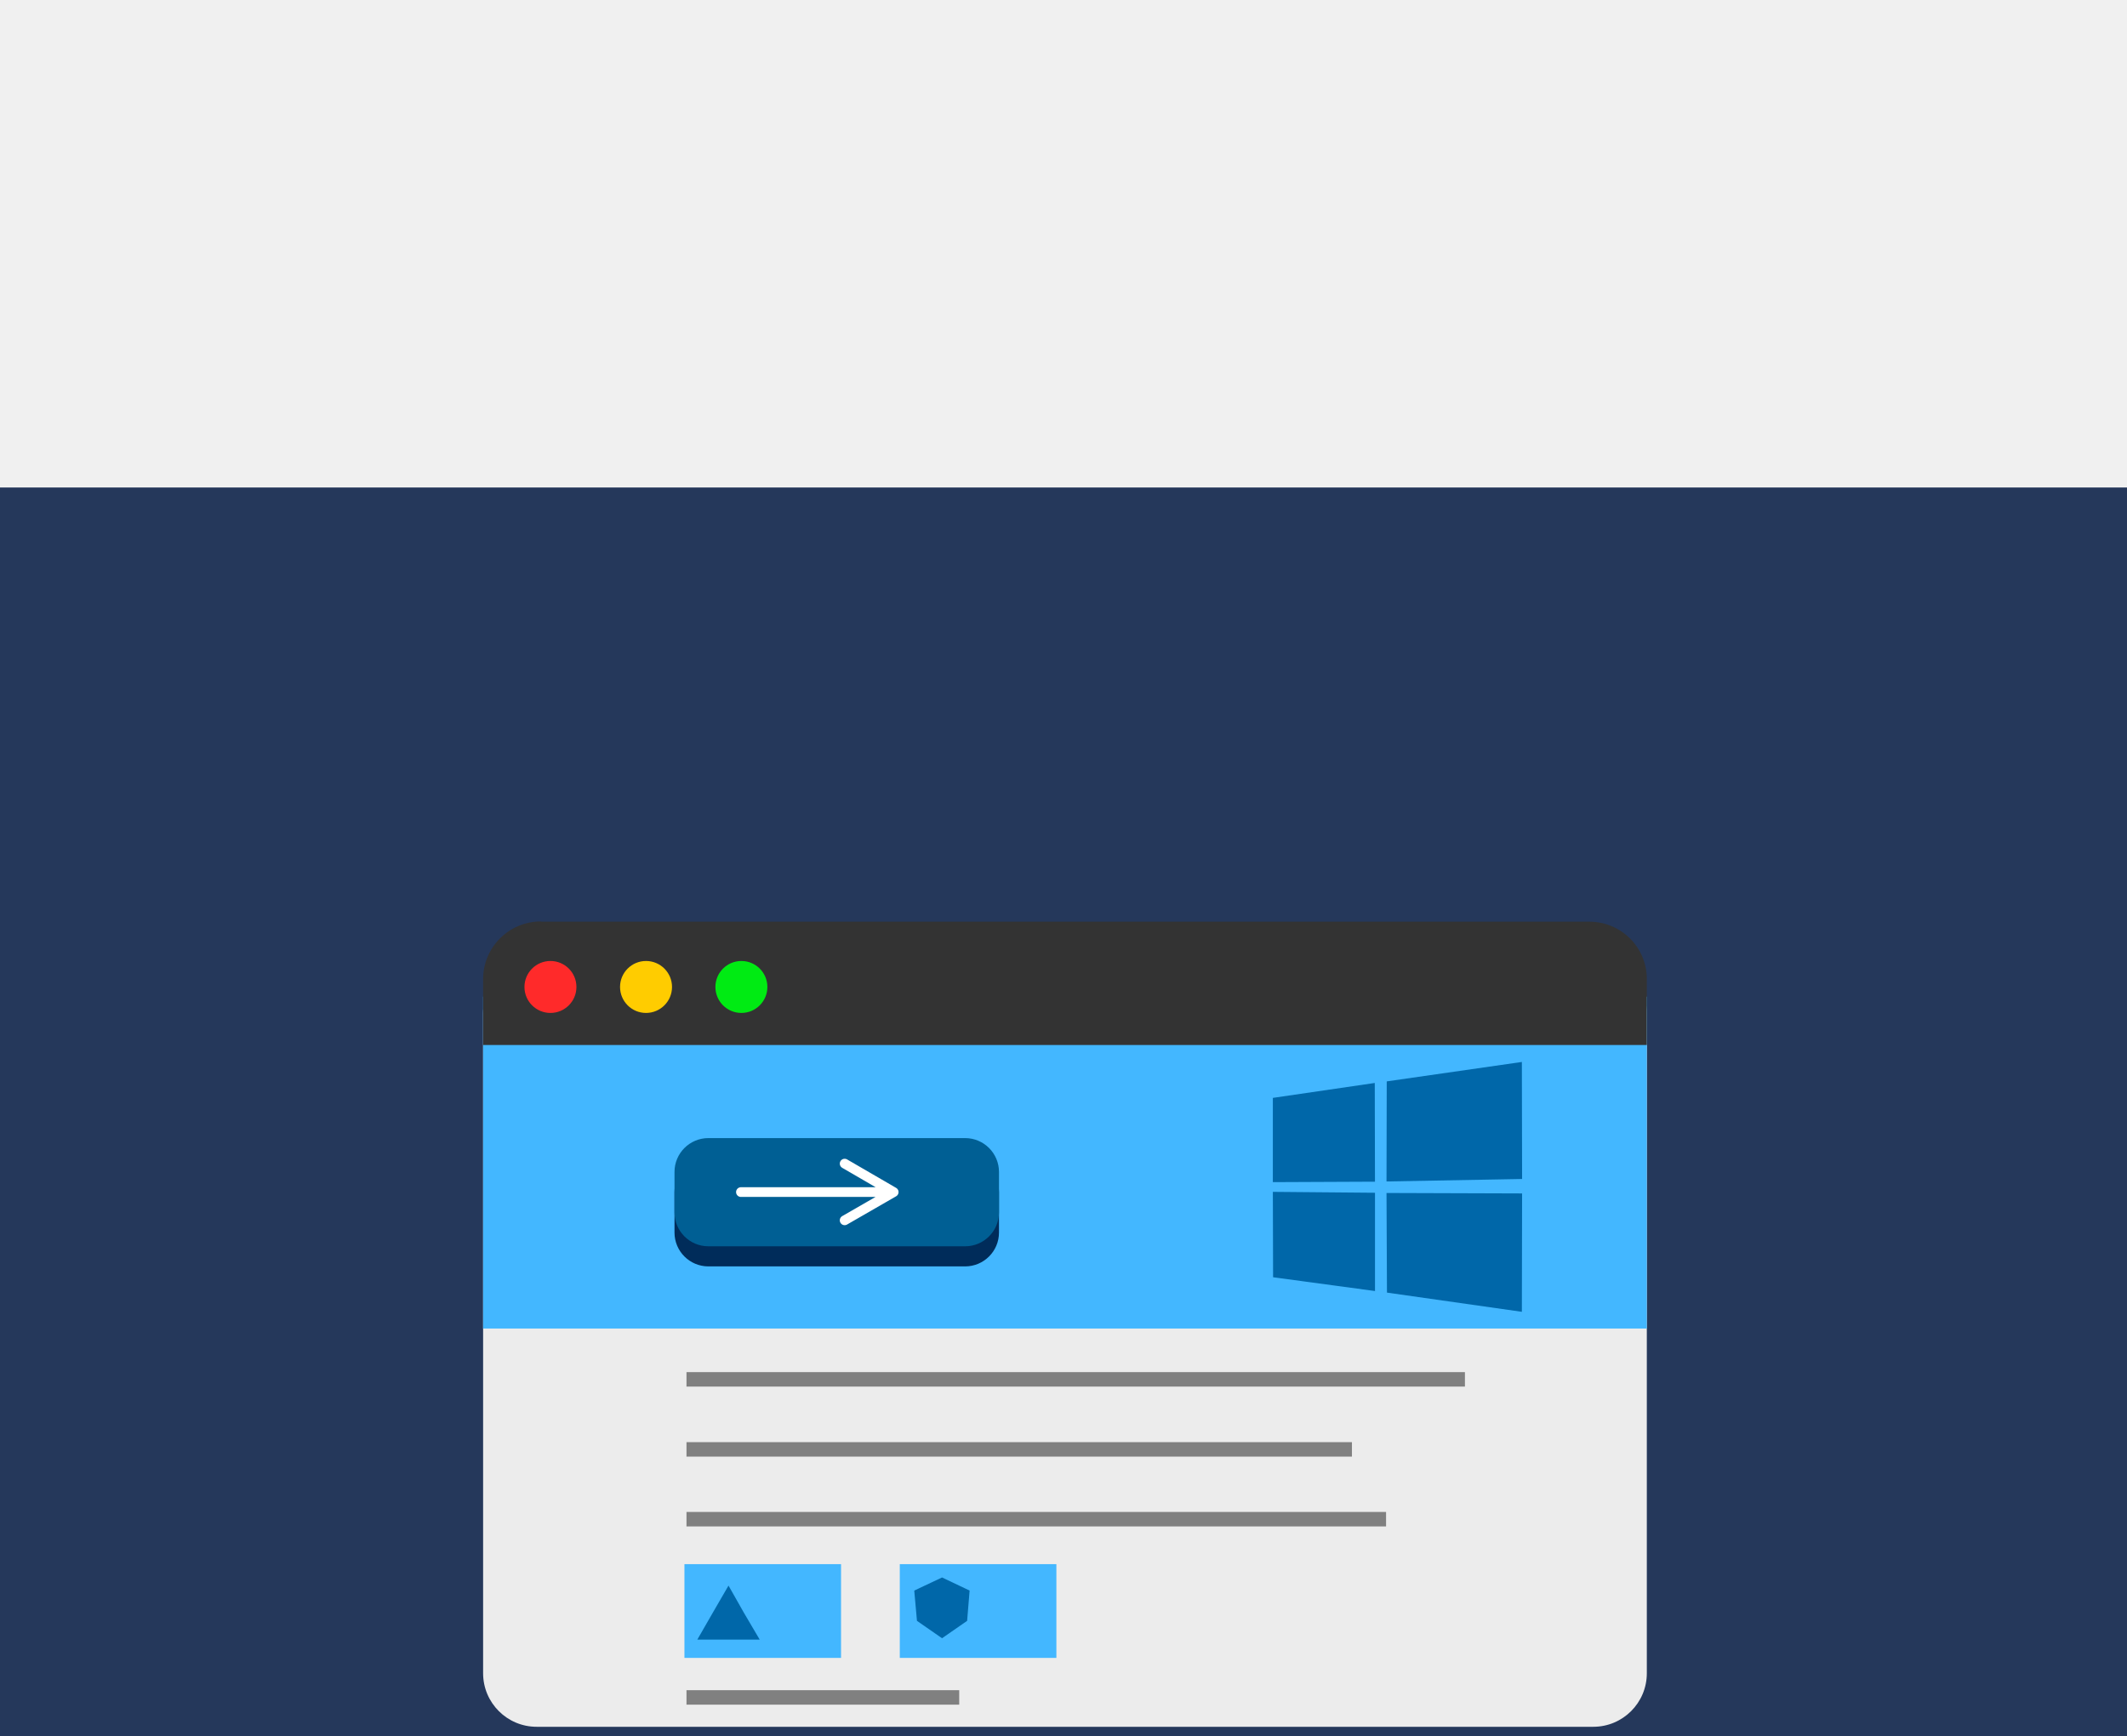
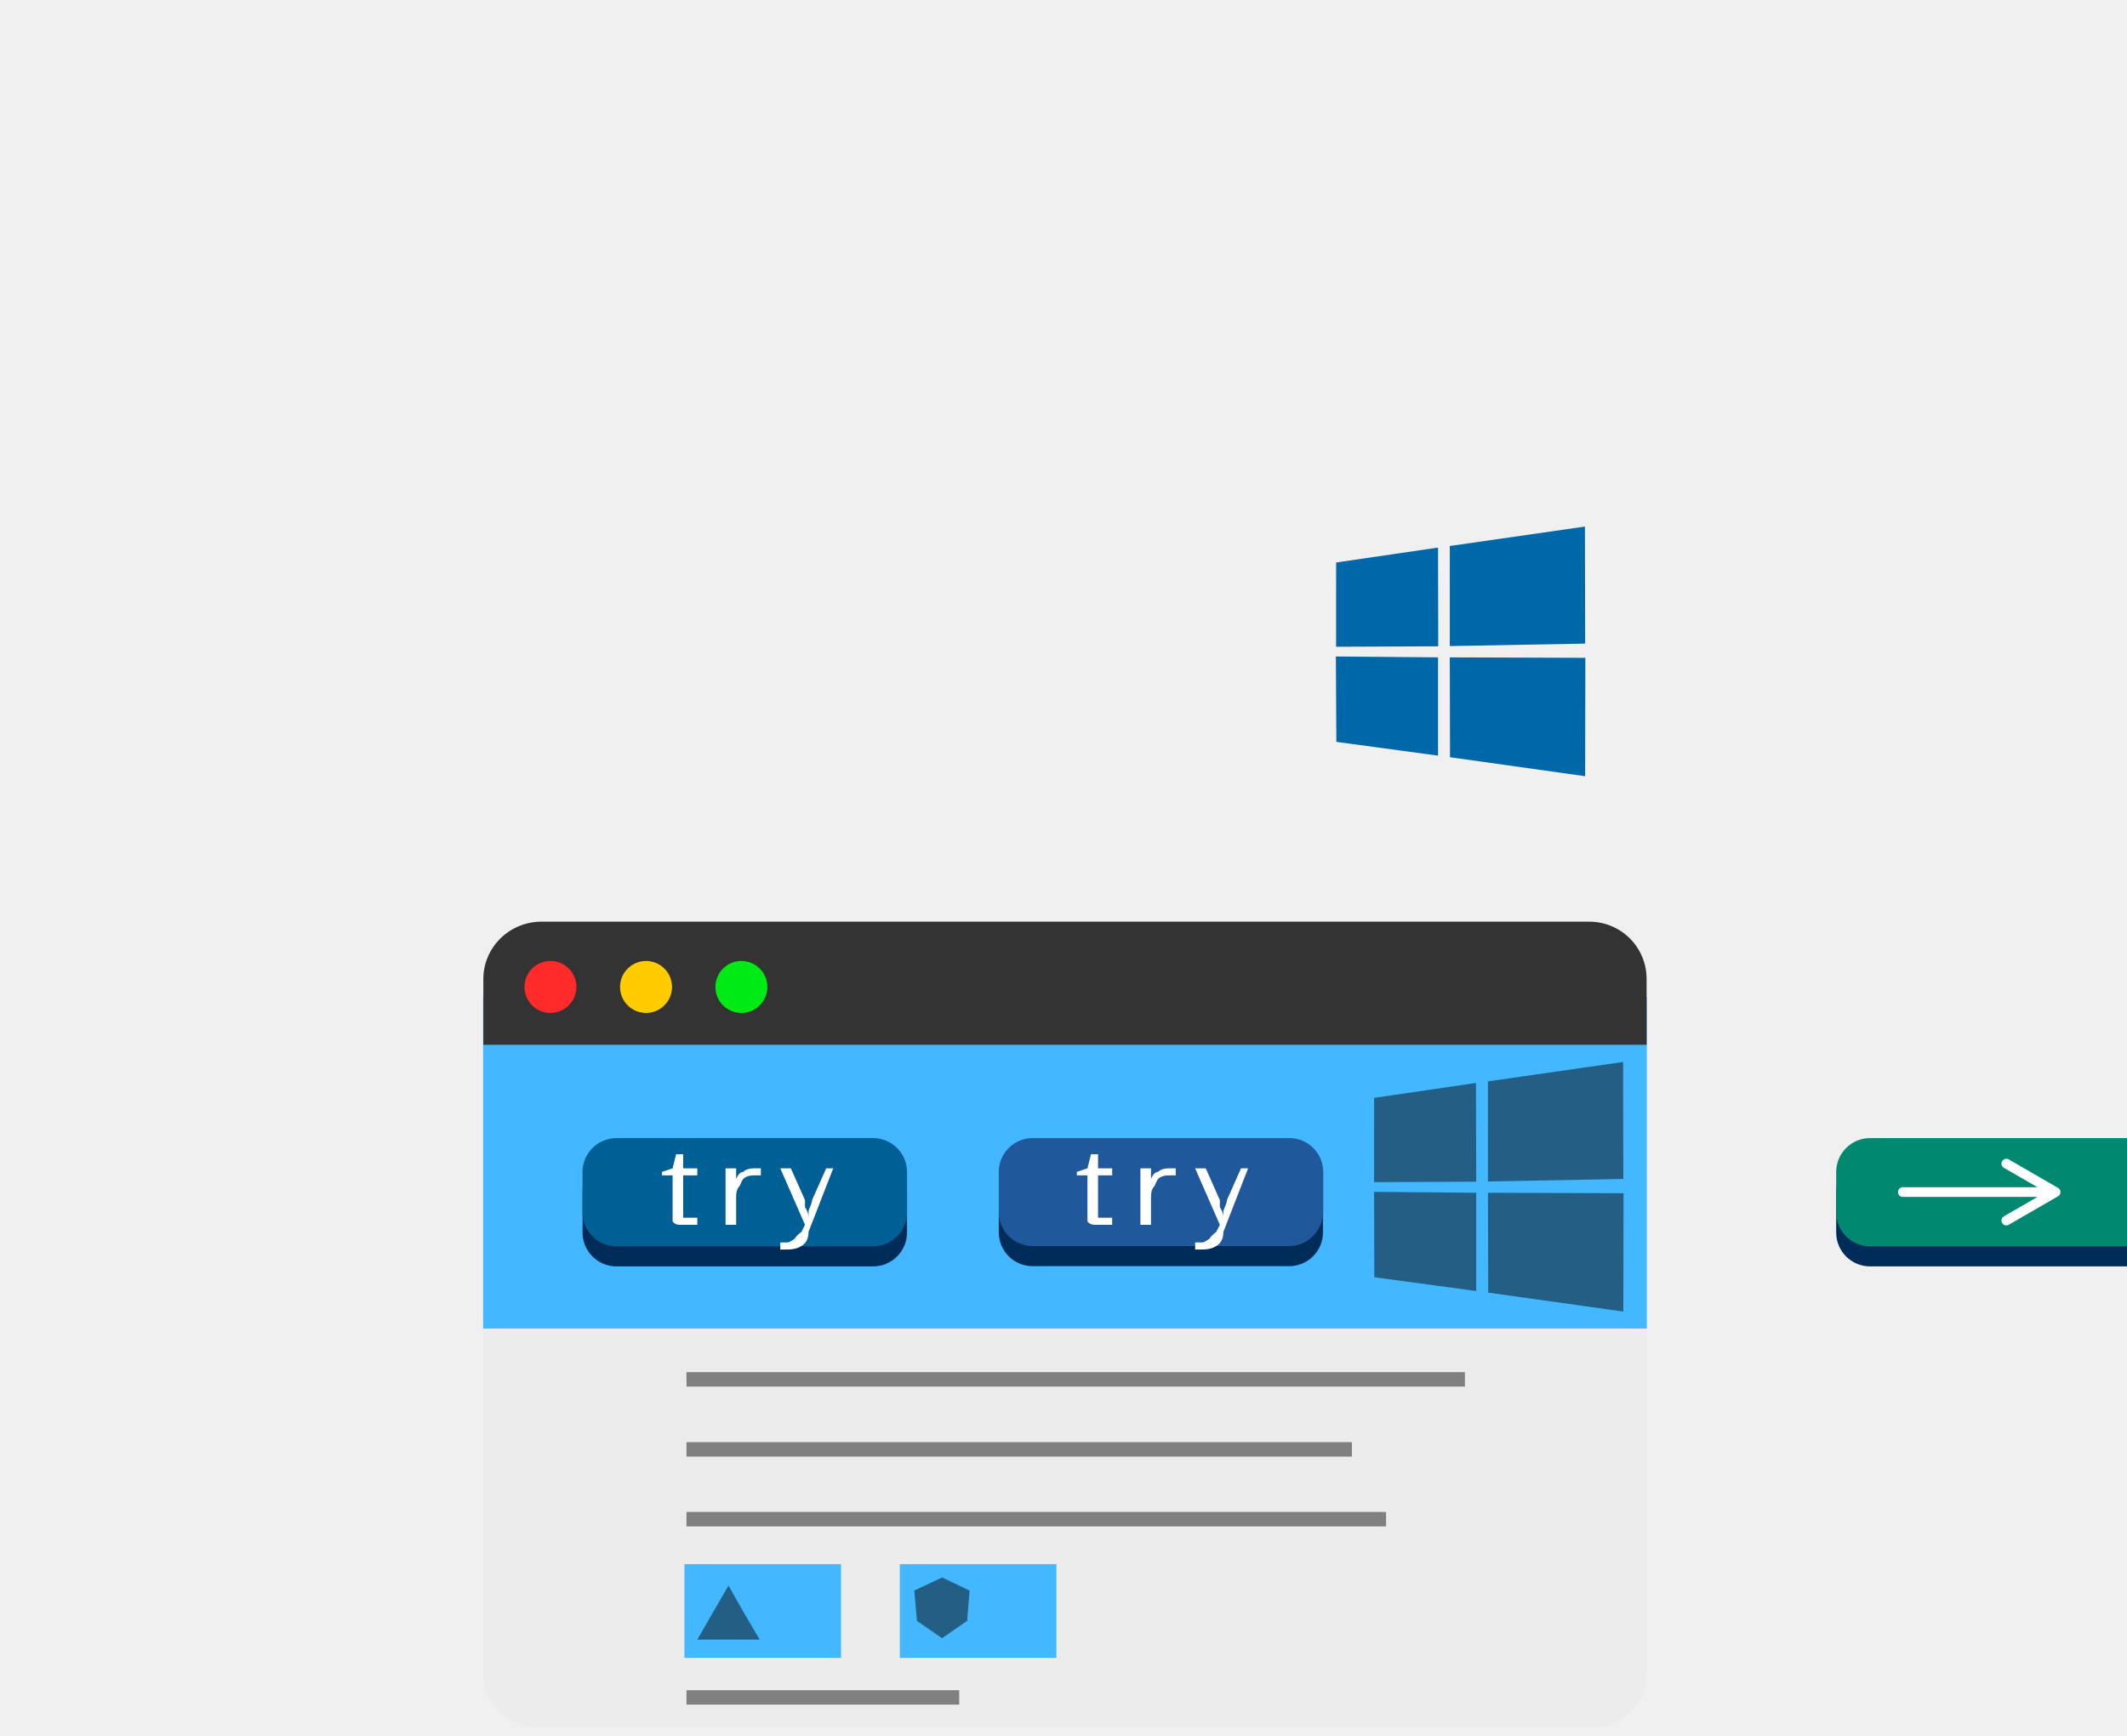
<svg xmlns="http://www.w3.org/2000/svg" xmlns:xlink="http://www.w3.org/1999/xlink" viewBox="0 0 9.413 7.684" version="1.1" id="svg116">
  <defs id="defs120">
    <linearGradient id="linearGradient1876">
      <stop style="stop-color:#0056eb;stop-opacity:1" offset="0" id="stop1872" />
      <stop style="stop-color:#1969f4;stop-opacity:1;" offset="0.453" id="stop1892" />
      <stop style="stop-color:#3880ff;stop-opacity:1" offset="1" id="stop1874" />
    </linearGradient>
    <mask maskUnits="userSpaceOnUse" id="mask922">
      <rect style="fill:#ffffff;stroke:none;stroke-width:1.058;stroke-linecap:round;stroke-linejoin:round;stroke-dashoffset:16.97;paint-order:markers fill stroke" id="rect924" width="121.448" height="82.723" x="271.008" y="137.547" />
    </mask>
    <mask maskUnits="userSpaceOnUse" id="mask940">
      <rect style="fill:#ffffff;stroke:none;stroke-width:1.058;stroke-linecap:round;stroke-linejoin:round;stroke-dashoffset:16.97;paint-order:markers fill stroke" id="rect942" width="146.392" height="76.245" x="-53.106" y="119.943" />
    </mask>
    <linearGradient xlink:href="#linearGradient1876" id="linearGradient1878" x1="121.506" y1="377.372" x2="121.506" y2="376.685" gradientUnits="userSpaceOnUse" gradientTransform="matrix(3.779528,0,0,3.779528,3.7795276e-5,-0.9715526)" />
    <linearGradient id="linearGradient1922">
      <stop style="stop-color:#629bff;stop-opacity:1" offset="0" id="stop1918" />
      <stop style="stop-color:#003eaa;stop-opacity:0.996" offset="1" id="stop1920" />
    </linearGradient>
    <linearGradient id="linearGradient1914">
      <stop style="stop-color:#d60000;stop-opacity:1" offset="0" id="stop1910" />
      <stop style="stop-color:#ff8989;stop-opacity:1" offset="1" id="stop1912" />
    </linearGradient>
    <linearGradient id="linearGradient1902">
      <stop style="stop-color:#0056eb;stop-opacity:1" offset="0" id="stop1896" />
      <stop style="stop-color:#0a55db;stop-opacity:1" offset="0.77" id="stop1906" />
      <stop style="stop-color:#3c7ff4;stop-opacity:1" offset="0.807" id="stop1904" />
      <stop style="stop-color:#1263f1;stop-opacity:1;" offset="0.839" id="stop1908" />
      <stop style="stop-color:#0b2be8;stop-opacity:1" offset="0.954" id="stop1898" />
      <stop style="stop-color:#3880ff;stop-opacity:1" offset="1" id="stop1900" />
    </linearGradient>
    <mask maskUnits="userSpaceOnUse" id="mask922-7">
      <rect style="fill:#ffffff;stroke:none;stroke-width:1.058;stroke-linecap:round;stroke-linejoin:round;stroke-dashoffset:16.97;paint-order:markers fill stroke" id="rect924-4" width="121.448" height="82.723" x="271.008" y="137.547" />
    </mask>
    <mask maskUnits="userSpaceOnUse" id="mask940-9">
      <rect style="fill:#ffffff;stroke:none;stroke-width:1.058;stroke-linecap:round;stroke-linejoin:round;stroke-dashoffset:16.97;paint-order:markers fill stroke" id="rect942-9" width="146.392" height="76.245" x="-53.106" y="119.943" />
    </mask>
-     <linearGradient xlink:href="#linearGradient1902" id="linearGradient1894" gradientUnits="userSpaceOnUse" gradientTransform="matrix(0.2430564,0,0,0.2430564,-24.46177,-87.63072)" x1="121.506" y1="387.748" x2="121.506" y2="377.14" />
+     <linearGradient xlink:href="#linearGradient1902" id="linearGradient1894" gradientUnits="userSpaceOnUse" gradientTransform="matrix(0.2430564,0,0,0.2430564,-8.619467,-87.64542)" x1="121.506" y1="387.748" x2="121.506" y2="377.14" />
    <linearGradient xlink:href="#linearGradient1914" id="linearGradient1916" x1="129.93" y1="378.776" x2="128.408" y2="377.335" gradientUnits="userSpaceOnUse" gradientTransform="matrix(0.2430564,0,0,0.2430564,-24.46177,-87.53395)" />
    <linearGradient xlink:href="#linearGradient1922" id="linearGradient1924" x1="126" y1="377.497" x2="127.015" y2="378.728" gradientUnits="userSpaceOnUse" gradientTransform="matrix(0.2430564,0,0,0.2430564,-24.44275,-87.53395)" />
    <linearGradient xlink:href="#linearGradient1922" id="linearGradient1932" gradientUnits="userSpaceOnUse" x1="126" y1="377.497" x2="127.015" y2="378.728" gradientTransform="matrix(0.2430564,0,0,0.2430564,-25.09333,-87.53395)" />
  </defs>
-   <rect style="fill:#25385b;fill-opacity:1;stroke-width:0.09;stroke-linecap:round;stroke-dashoffset:16.97" id="rect1075" width="33.817" height="8.122" x="-0.881" y="2.158" />
-   <rect style="fill:#ececec;stroke:none;stroke-width:0.032;stroke-linecap:round;stroke-dashoffset:16.97" id="rect949" width="5.15" height="3.397" x="2.138" y="4.247" ry="0.237" class="browser-body" />
-   <path fill="#500" paint-order="markers fill stroke" d="M 2.138,4.412 H 7.288 V 5.881 H 2.138 Z" id="path12" style="fill:#43b7ff;fill-opacity:1" />
-   <path d="m 3.038,6.106 h 3.445 m -3.445,0.31 h 2.945 m -2.945,0.309 h 3.096" fill="none" stroke="#808080" stroke-width="0.064" id="path14" />
-   <path fill="#500" paint-order="markers fill stroke" d="m 3.029,6.924 h 0.693 v 0.415 h -0.693 z m 0.953,0 h 0.693 v 0.415 h -0.693 z" id="path16" style="fill:#43b7ff;fill-opacity:1" />
-   <path d="m 3.224,7.019 l 0.068,0.12 l 0.07,0.119 h -0.276 l 0.069,-0.12 z m 0.945,0.233 l -0.111,-0.077 l -0.012,-0.134 l 0.123,-0.058 l 0.122,0.058 l -0.011,0.134 z" fill="#714c4c" paint-order="markers fill stroke" id="path22" style="fill:#0067a9;fill-opacity:1" />
-   <path d="m 3.038,7.514 h 1.207" fill="none" stroke="#808080" stroke-width="0.064" id="path24" />
-   <g id="g1152" class="title-bar-mac">
-     <path d="m 2.393,4.08 h 4.64 c 0.141,0 0.255,0.113 0.255,0.254 l 3.2e-6,0.292 h -5.15 l -3.2e-6,-0.292 c -1.5e-6,-0.14 0.114,-0.255 0.256,-0.255 z" fill="#333333" paint-order="markers fill stroke" id="path4" class="title-bar-bar" />
-     <g id="g1212" class="title-bar-close">
-       <circle cx="2.436" cy="4.369" r="0.115" fill="#ff2a2a" paint-order="markers fill stroke" id="circle6" />
-       <g id="g1218" class="hover" />
-     </g>
-     <g id="g1224" class="title-bar-collapse">
-       <circle cx="2.859" cy="4.369" r="0.115" fill="#ffcc00" paint-order="markers fill stroke" id="circle8" />
-     </g>
-     <g id="g1240" class="title-bar-expand">
-       <circle cx="3.281" cy="4.369" r="0.115" fill="#00d400" paint-order="markers fill stroke" id="circle10" style="fill:#00eb13;fill-opacity:1" />
-     </g>
-   </g>
-   <path id="path1068" style="fill:#0067a9;fill-opacity:1;stroke-width:0.002" d="M 6.138,5.722 L 6.136,5.281 l 0.6,0.002 l -0.001,0.524 z M 5.634,5.654 l -0.001,-0.378 l 0.452,0.004 v 0.435 z m -0.001,-0.794 l 0.451,-0.066 l 9.152e-4,0.437 l -0.452,0.002 z m 0.504,-0.073 l 0.598,-0.086 l 0.001,0.518 L 6.136,5.23 Z" />
-   <rect style="fill:#002c5a;fill-opacity:1;stroke-width:0.059;stroke-linecap:round;stroke-dashoffset:16.97" id="rect1085" width="1.436" height="0.479" x="2.985" y="5.127" ry="0.15" />
-   <rect style="fill:#005f94;fill-opacity:1;stroke-width:0.059;stroke-linecap:round;stroke-dashoffset:16.97;stroke-miterlimit:4;stroke-dasharray:none" id="rect1077" width="1.436" height="0.479" x="2.985" y="5.038" ry="0.15" />
-   <path id="path1098" style="fill:none;stroke:#ffffff;stroke-width:0.043;stroke-linecap:round;stroke-linejoin:miter;stroke-miterlimit:4;stroke-dasharray:none;stroke-opacity:1" d="M 3.955,5.277 L 3.738,5.151 M 3.955,5.277 L 3.738,5.402 M 3.279,5.277 H 3.955" />
  <rect style="fill:#ececec;stroke:none;stroke-width:0.032;stroke-linecap:round;stroke-dashoffset:16.97" id="rect1195" width="5.15" height="3.397" x="9.77" y="4.247" ry="0" class="browser-body" />
  <path fill="#500" paint-order="markers fill stroke" d="M 9.77,4.412 H 14.92 V 5.881 H 9.77 Z" id="path1197" style="fill:#7ada7a;fill-opacity:1" />
  <path d="m 10.67,6.106 h 3.445 m -3.445,0.31 h 2.945 m -2.945,0.309 h 3.096" fill="none" stroke="#808080" stroke-width="0.064" id="path1199" />
  <path fill="#500" paint-order="markers fill stroke" d="m 10.661,6.924 h 0.693 v 0.415 h -0.693 z m 0.953,0 h 0.693 v 0.415 h -0.693 z" id="path1201" style="fill:#7ada7a;fill-opacity:1" />
-   <path d="m 10.856,7.019 l 0.068,0.12 l 0.07,0.119 h -0.276 l 0.069,-0.12 z m 0.945,0.233 l -0.111,-0.077 l -0.012,-0.134 l 0.123,-0.058 l 0.122,0.058 l -0.011,0.134 z" fill="#714c4c" paint-order="markers fill stroke" id="path1203" style="fill:#238223;fill-opacity:1" />
+   <path d="m 10.856,7.019 l 0.068,0.12 l 0.07,0.119 h -0.276 l 0.069,-0.12 z m 0.945,0.233 l -0.111,-0.077 l -0.012,-0.134 l 0.123,-0.058 l 0.122,0.058 l -0.011,0.134 z" fill="#714c4c" paint-order="markers fill stroke" id="path1203" style="fill:#000000;fill-opacity:0.478" />
  <path d="m 10.67,7.514 h 1.207" fill="none" stroke="#808080" stroke-width="0.064" id="path1205" />
-   <rect style="fill:#002c5a;fill-opacity:1;stroke-width:0.059;stroke-linecap:round;stroke-dashoffset:16.97" id="rect1245" width="1.436" height="0.479" x="10.617" y="5.127" ry="0.15" />
-   <rect style="fill:#005f94;fill-opacity:1;stroke-width:0.059;stroke-linecap:round;stroke-miterlimit:4;stroke-dasharray:none;stroke-dashoffset:16.97" id="rect1247" width="1.436" height="0.479" x="10.617" y="5.038" ry="0.15" />
-   <path id="path1249" style="fill:none;stroke:#ffffff;stroke-width:0.043;stroke-linecap:round;stroke-linejoin:miter;stroke-miterlimit:4;stroke-dasharray:none;stroke-opacity:1" d="m 11.588,5.277 l -0.218,-0.126 m 0.218,0.126 l -0.218,0.126 M 10.911,5.277 h 0.676" />
-   <g id="g1193" transform="matrix(0.03352652,0,0,0.03352652,13.26791,4.431434)" style="fill:#238223;fill-opacity:1">
-     <path fill="#03a9f4" d="M 22.809,24.512 L 19.32,36.59 C 16.29,34.535 12.992,32.844 6,35.758 L 9.41,23.812 l 0.04,-0.019 c 6.964,-2.887 10.335,-1.348 13.359,0.719 z" id="path1173" style="fill:#238223;fill-opacity:1" />
-     <path fill="#ffc107" d="m 24.633,25.68 l -3.445,11.94 c 3.027,2.07 6.382,3.719 13.363,0.809 L 37.875,26.784 C 30.762,29.237 27.66,27.729 24.633,25.679 Z" id="path1175" style="fill:#238223;fill-opacity:1" />
-     <path fill="#ff5722" d="M 23.387,22.336 L 26.828,10.371 C 23.801,8.312 20.441,6.656 13.453,9.574 L 10.012,21.59 c 2.773,-1.152 4.968,-1.684 6.804,-1.664 c 2.79,0.015 4.747,1.176 6.57,2.41 z" id="path1177" style="fill:#238223;fill-opacity:1" />
-     <path fill="#7cb342" d="m 28.645,11.633 l -3.442,12.031 c 3.02,2.063 6.668,3.75 13.36,0.738 L 42,12.414 c -6.98,2.902 -10.336,1.274 -13.355,-0.781 z" id="path1179" style="fill:#238223;fill-opacity:1" />
+   <rect style="fill:#002c5a;fill-opacity:1;stroke-width:0.059;stroke-linecap:round;stroke-dashoffset:16.97" id="rect1245" width="1.436" height="0.479" x="8.126" y="5.127" ry="0.15" />
+   <rect style="fill:#008970;fill-opacity:1;stroke-width:0.059;stroke-linecap:round;stroke-miterlimit:4;stroke-dasharray:none;stroke-dashoffset:16.97" id="rect1247" width="1.436" height="0.479" x="8.126" y="5.038" ry="0.15" />
+   <path id="path1249" style="fill:none;stroke:#ffffff;stroke-width:0.043;stroke-linecap:round;stroke-linejoin:miter;stroke-miterlimit:4;stroke-dasharray:none;stroke-opacity:1" d="m 9.097,5.277 l -0.218,-0.126 m 0.218,0.126 l -0.218,0.126 M 8.421,5.277 h 0.676" />
+   <g id="g1193" transform="matrix(0.03352652,0,0,0.03352652,13.26791,4.431434)" style="fill:#000000;fill-opacity:0.478">
+     <path fill="#03a9f4" d="M 22.809,24.512 L 19.32,36.59 C 16.29,34.535 12.992,32.844 6,35.758 L 9.41,23.812 l 0.04,-0.019 c 6.964,-2.887 10.335,-1.348 13.359,0.719 z" id="path1173" style="fill:#000000;fill-opacity:0.478" />
+     <path fill="#ffc107" d="m 24.633,25.68 l -3.445,11.94 c 3.027,2.07 6.382,3.719 13.363,0.809 L 37.875,26.784 C 30.762,29.237 27.66,27.729 24.633,25.679 Z" id="path1175" style="fill:#000000;fill-opacity:0.478" />
+     <path fill="#ff5722" d="M 23.387,22.336 L 26.828,10.371 C 23.801,8.312 20.441,6.656 13.453,9.574 L 10.012,21.59 c 2.773,-1.152 4.968,-1.684 6.804,-1.664 c 2.79,0.015 4.747,1.176 6.57,2.41 z" id="path1177" style="fill:#000000;fill-opacity:0.478" />
+     <path fill="#7cb342" d="m 28.645,11.633 l -3.442,12.031 c 3.02,2.063 6.668,3.75 13.36,0.738 L 42,12.414 c -6.98,2.902 -10.336,1.274 -13.355,-0.781 z" id="path1179" style="fill:#000000;fill-opacity:0.478" />
  </g>
  <rect style="fill:#ececec;stroke:none;stroke-width:0.032;stroke-linecap:round;stroke-dashoffset:16.97" id="rect1394" width="5.15" height="3.397" x="17.974" y="4.247" ry="0" class="browser-body" />
  <path fill="#500" paint-order="markers fill stroke" d="m 17.974,4.412 h 5.15 v 1.468 h -5.15 z" id="path1396" style="fill:#b3b3b3;fill-opacity:1" />
  <path d="m 18.874,6.106 h 3.445 m -3.445,0.31 h 2.945 m -2.945,0.309 h 3.096" fill="none" stroke="#808080" stroke-width="0.064" id="path1398" />
  <path fill="#500" paint-order="markers fill stroke" d="m 18.865,6.924 h 0.693 v 0.415 h -0.693 z m 0.953,0 h 0.693 v 0.415 h -0.693 z" id="path1400" style="fill:#b3b3b3;fill-opacity:1" />
-   <path d="m 19.06,7.019 l 0.068,0.12 l 0.07,0.119 h -0.276 l 0.069,-0.12 z m 0.945,0.233 l -0.111,-0.077 l -0.012,-0.134 l 0.123,-0.058 l 0.122,0.058 l -0.011,0.134 z" fill="#714c4c" paint-order="markers fill stroke" id="path1402" style="fill:#333333;fill-opacity:1" />
+   <path d="m 19.06,7.019 l 0.068,0.12 l 0.07,0.119 h -0.276 l 0.069,-0.12 z m 0.945,0.233 l -0.111,-0.077 l -0.012,-0.134 l 0.123,-0.058 l 0.122,0.058 l -0.011,0.134 z" fill="#714c4c" paint-order="markers fill stroke" id="path1402" style="fill:#000000;fill-opacity:0.478" />
  <path d="m 18.874,7.514 h 1.207" fill="none" stroke="#808080" stroke-width="0.064" id="path1404" />
-   <rect style="fill:#002c5a;fill-opacity:1;stroke-width:0.059;stroke-linecap:round;stroke-dashoffset:16.97" id="rect1442" width="1.436" height="0.479" x="18.821" y="5.127" ry="0.15" />
-   <rect style="fill:#005f94;fill-opacity:1;stroke-width:0.059;stroke-linecap:round;stroke-miterlimit:4;stroke-dasharray:none;stroke-dashoffset:16.97" id="rect1444" width="1.436" height="0.479" x="18.821" y="5.038" ry="0.15" />
-   <path id="path1446" style="fill:none;stroke:#ffffff;stroke-width:0.043;stroke-linecap:round;stroke-linejoin:miter;stroke-miterlimit:4;stroke-dasharray:none;stroke-opacity:1" d="m 19.792,5.277 l -0.218,-0.126 m 0.218,0.126 l -0.218,0.126 M 19.115,5.277 h 0.676" />
+   <rect style="opacity:1;fill:none;stroke:#0056eb;stroke-width:0.097;stroke-linecap:round;stroke-miterlimit:4;stroke-dasharray:none;stroke-dashoffset:16.97;stroke-opacity:1" id="rect933" width="5.053" height="3.087" x="18.022" y="4.518" />
  <g id="g1257" class="title-bar-windowsxp" transform="translate(15.8423,-0.0146994)">
-     <path id="path1828" style="fill:url(#linearGradient1894);fill-opacity:1;stroke-width:0.072;stroke-linecap:round;stroke-linejoin:round;stroke-miterlimit:4;stroke-dasharray:none;stroke-dashoffset:16.97;paint-order:markers fill stroke" d="m 2.387,3.985 c -0.141,0 -0.255,0.114 -0.255,0.255 V 4.531 v 0.049 V 7.677 H 7.282 V 4.531 V 4.24 C 7.282,4.098 7.168,3.985 7.027,3.985 Z M 2.229,4.629 H 7.185 V 7.58 H 2.229 Z" class="title-bar-frame" />
+     <path style="fill:url(#linearGradient1894);fill-opacity:1;stroke-width:0.072;stroke-linecap:round;stroke-linejoin:round;stroke-miterlimit:4;stroke-dasharray:none;stroke-dashoffset:16.97;paint-order:markers fill stroke" d="m 22.693,3.971 v 0.643 h 0.43 V 4.225 c 0,-0.141 -0.113,-0.254 -0.254,-0.254 z" transform="translate(-15.8423,0.0146994)" id="path956" />
+     <path style="fill:url(#linearGradient1894);fill-opacity:1;stroke-width:0.072;stroke-linecap:round;stroke-linejoin:round;stroke-miterlimit:4;stroke-dasharray:none;stroke-dashoffset:16.97;paint-order:markers fill stroke" d="m 18.229,3.971 v 0.643 h 4.6 V 3.971 Z" transform="translate(-15.8423,0.0146994)" id="path954" />
+     <path style="fill:url(#linearGradient1894);fill-opacity:1;stroke-width:0.072;stroke-linecap:round;stroke-linejoin:round;stroke-miterlimit:4;stroke-dasharray:none;stroke-dashoffset:16.97;paint-order:markers fill stroke" d="m 18.229,3.971 c -0.141,0 -0.254,0.113 -0.254,0.254 v 0.389 h 0.377 V 3.971 Z" id="path1828" transform="translate(-15.8423,0.0146994)" />
    <g id="g1217-8" class="title-bar-close">
      <rect style="fill:url(#linearGradient1916);fill-opacity:1;stroke:#ffffff;stroke-width:0.026;stroke-linecap:round;stroke-linejoin:miter;stroke-miterlimit:4;stroke-dasharray:none;stroke-dashoffset:16.97;stroke-opacity:1;paint-order:normal" id="rect1881" width="0.482" height="0.482" x="6.66" y="4.088" ry="0.095" class="hover" />
      <g id="g1223-1">
        <path style="fill:none;fill-opacity:1;stroke:#ffffff;stroke-width:0.064px;stroke-linecap:butt;stroke-linejoin:miter;stroke-opacity:1" d="M 6.749,4.18 L 7.053,4.485" id="path1856" />
        <path style="fill:none;stroke:#ffffff;stroke-width:0.064px;stroke-linecap:butt;stroke-linejoin:miter;stroke-opacity:1" d="M 6.749,4.485 L 7.053,4.18" id="path1858" />
      </g>
    </g>
    <g id="g1263" class="title-bar-collapse">
      <rect style="fill:url(#linearGradient1932);fill-opacity:1;stroke:#ffffff;stroke-width:0.026;stroke-linecap:round;stroke-linejoin:miter;stroke-miterlimit:4;stroke-dasharray:none;stroke-dashoffset:16.97;stroke-opacity:1;paint-order:normal" id="rect1930" width="0.482" height="0.482" x="5.359" y="4.088" ry="0.095" class="hover" />
      <path style="fill:none;stroke:#ffffff;stroke-width:0.064px;stroke-linecap:butt;stroke-linejoin:miter;stroke-opacity:1" d="M 5.644,4.44 H 5.443" id="path1862" />
    </g>
    <g id="g1277" class="title-bar-expand">
      <rect style="fill:url(#linearGradient1924);fill-opacity:1;stroke:#ffffff;stroke-width:0.026;stroke-linecap:round;stroke-linejoin:miter;stroke-miterlimit:4;stroke-dasharray:none;stroke-dashoffset:16.97;stroke-opacity:1;paint-order:normal" id="rect1883" width="0.482" height="0.482" x="6.01" y="4.088" ry="0.095" class="hover" />
      <g id="g1283" class="expand">
        <path id="rect1860" style="fill:none;fill-opacity:1;stroke:#ffffff;stroke-width:0.051;stroke-linecap:round;stroke-linejoin:miter;stroke-miterlimit:4;stroke-dasharray:none;stroke-dashoffset:16.97;stroke-opacity:1;paint-order:markers fill stroke" d="M 6.111,4.195 H 6.39 V 4.474 H 6.111 Z" />
        <path style="fill:none;stroke:#ffffff;stroke-width:0.05;stroke-linecap:butt;stroke-linejoin:miter;stroke-miterlimit:4;stroke-dasharray:none;stroke-opacity:1" d="M 6.111,4.239 H 6.39" id="path994" />
      </g>
    </g>
  </g>
-   <g id="g1143" class="title-bar-windows10" transform="translate(7.632174,0.04647567)">
-     <rect style="fill:#ffffff;fill-opacity:1;stroke:none;stroke-width:0.047;stroke-linecap:round;stroke-linejoin:miter;stroke-miterlimit:4;stroke-dasharray:none;stroke-dashoffset:16.97;stroke-opacity:1;paint-order:markers fill stroke" id="rect1818" width="5.156" height="0.433" x="2.132" y="4.147" />
+   <g id="g1143" class="title-bar-windows10" transform="matrix(0.9988369,0,0,1,7.634661,0.04647567)">
+     <rect style="fill:#ffffff;fill-opacity:1;stroke:none;stroke-width:0.047;stroke-linecap:round;stroke-linejoin:miter;stroke-miterlimit:4;stroke-dasharray:none;stroke-dashoffset:16.97;stroke-opacity:1;paint-order:markers fill stroke" id="rect1818" width="5.156" height="0.433" x="2.138" y="4.147" />
    <g id="g1153" class="title-bar-close">
      <rect style="fill:#ffffff;fill-opacity:1;stroke:none;stroke-width:0.035;stroke-linecap:round;stroke-miterlimit:4;stroke-dasharray:none;stroke-dashoffset:16.97;stroke-opacity:1" id="rect7975" width="0.856" height="0.433" x="6.432" y="4.147" class="hover" />
      <g id="g1159" class="hover-icon">
        <path style="fill:none;fill-opacity:1;stroke:#000000;stroke-width:0.03;stroke-linecap:butt;stroke-linejoin:miter;stroke-miterlimit:4;stroke-dasharray:none;stroke-opacity:1" d="M 6.747,4.249 L 6.974,4.476" id="path1810" />
        <path style="fill:none;stroke:#000000;stroke-width:0.03;stroke-linecap:butt;stroke-linejoin:miter;stroke-miterlimit:4;stroke-dasharray:none;stroke-opacity:1" d="M 6.747,4.476 L 6.974,4.249" id="path1812" />
      </g>
    </g>
    <g id="g1165" class="title-bar-collapse">
      <rect style="fill:#ffffff;fill-opacity:1;stroke:none;stroke-width:0.035;stroke-linecap:round;stroke-miterlimit:4;stroke-dasharray:none;stroke-dashoffset:16.97;stroke-opacity:1" id="rect7985" width="0.856" height="0.433" x="4.721" y="4.147" class="hover" />
      <path style="fill:none;stroke:#000000;stroke-width:0.03;stroke-linecap:butt;stroke-linejoin:miter;stroke-miterlimit:4;stroke-dasharray:none;stroke-opacity:1" d="M 5.266,4.363 H 5.032" id="path1816" />
    </g>
    <g id="g1173" class="title-bar-expand">
      <rect style="fill:#ffffff;fill-opacity:1;stroke:none;stroke-width:0.035;stroke-linecap:round;stroke-miterlimit:4;stroke-dasharray:none;stroke-dashoffset:16.97;stroke-opacity:1" id="rect7977" width="0.856" height="0.433" x="5.577" y="4.147" class="hover" />
      <rect style="fill:none;fill-opacity:1;stroke:#000000;stroke-width:0.028;stroke-linecap:round;stroke-linejoin:miter;stroke-miterlimit:4;stroke-dasharray:none;stroke-dashoffset:16.97;stroke-opacity:1;paint-order:markers fill stroke" id="rect1814" width="0.208" height="0.208" x="5.901" y="4.259" class="expand" />
    </g>
  </g>
-   <path d="m 22.501,5.625 c -0.051,0.05 -0.108,0.042 -0.161,0.019 c -0.057,-0.024 -0.11,-0.025 -0.17,0 c -0.075,0.032 -0.115,0.023 -0.161,-0.019 C 21.753,5.362 21.791,4.96 22.082,4.945 c 0.071,0.004 0.12,0.039 0.161,0.042 c 0.062,-0.013 0.121,-0.049 0.187,-0.044 c 0.079,0.006 0.139,0.038 0.178,0.094 c -0.163,0.098 -0.125,0.314 0.025,0.374 c -0.03,0.079 -0.069,0.157 -0.133,0.214 z M 22.237,4.942 c -0.008,-0.117 0.087,-0.213 0.196,-0.223 c 0.015,0.135 -0.123,0.236 -0.196,0.223 z" id="path1383" style="stroke-width:0.001;fill:#333333" />
+   <path d="m 22.501,5.625 c -0.051,0.05 -0.108,0.042 -0.161,0.019 c -0.057,-0.024 -0.11,-0.025 -0.17,0 c -0.075,0.032 -0.115,0.023 -0.161,-0.019 C 21.753,5.362 21.791,4.96 22.082,4.945 c 0.071,0.004 0.12,0.039 0.161,0.042 c 0.062,-0.013 0.121,-0.049 0.187,-0.044 c 0.079,0.006 0.139,0.038 0.178,0.094 c -0.163,0.098 -0.125,0.314 0.025,0.374 c -0.03,0.079 -0.069,0.157 -0.133,0.214 z M 22.237,4.942 c -0.008,-0.117 0.087,-0.213 0.196,-0.223 c 0.015,0.135 -0.123,0.236 -0.196,0.223 z" id="path1383" style="stroke-width:0.001;fill:#000000;fill-opacity:0.478" />
+   <rect style="fill:#ececec;stroke:none;stroke-width:0.032;stroke-linecap:round;stroke-dashoffset:16.97" id="rect949" width="5.15" height="3.397" x="2.138" y="4.247" ry="0.237" class="browser-body" />
+   <path fill="#500" paint-order="markers fill stroke" d="M 2.138,4.412 H 7.288 V 5.881 H 2.138 Z" id="path12" style="fill:#43b7ff;fill-opacity:1" />
+   <path d="m 3.038,6.106 h 3.445 m -3.445,0.31 h 2.945 m -2.945,0.309 h 3.096" fill="none" stroke="#808080" stroke-width="0.064" id="path14" />
+   <path fill="#500" paint-order="markers fill stroke" d="m 3.029,6.924 h 0.693 v 0.415 h -0.693 z m 0.953,0 h 0.693 v 0.415 h -0.693 z" id="path16" style="fill:#43b7ff;fill-opacity:1" />
+   <path d="m 3.224,7.019 l 0.068,0.12 l 0.07,0.119 h -0.276 l 0.069,-0.12 z m 0.945,0.233 l -0.111,-0.077 l -0.012,-0.134 l 0.123,-0.058 l 0.122,0.058 l -0.011,0.134 z" fill="#714c4c" paint-order="markers fill stroke" id="path22" style="fill:#000000;fill-opacity:0.478" />
+   <path d="m 3.038,7.514 h 1.207" fill="none" stroke="#808080" stroke-width="0.064" id="path24" />
+   <g id="g1152" class="title-bar-mac">
+     <path id="path4" style="fill:#333333;fill-opacity:1" d="M 2.393,4.08 C 2.252,4.082 2.139,4.195 2.139,4.334 V 4.625 H 2.652 V 4.08 Z m 0.122,0 V 4.625 H 6.937 V 4.08 Z m 4.124,0 V 4.625 H 7.287 V 4.334 c 0,-0.141 -0.113,-0.254 -0.254,-0.254 z" />
+     <g id="g1212" class="title-bar-close">
+       <circle cx="2.436" cy="4.369" r="0.115" fill="#ff2a2a" paint-order="markers fill stroke" id="circle6" />
+       <g id="g1218" class="hover" />
+     </g>
+     <g id="g1224" class="title-bar-collapse">
+       <circle cx="2.859" cy="4.369" r="0.115" fill="#ffcc00" paint-order="markers fill stroke" id="circle8" />
+     </g>
+     <g id="g1240" class="title-bar-expand">
+       <circle cx="3.281" cy="4.369" r="0.115" fill="#00d400" paint-order="markers fill stroke" id="circle10" style="fill:#00eb13;fill-opacity:1" />
+     </g>
+   </g>
+   <path id="path1068" style="fill:#0067a9;fill-opacity:1;stroke-width:0.002" d="m 6.417,3.352 l -0.001,-0.442 l 0.6,0.002 l -0.001,0.524 z M 5.914,3.284 L 5.912,2.906 l 0.452,0.004 v 0.435 z m -0.001,-0.794 l 0.451,-0.066 l 9.152e-4,0.437 l -0.452,0.002 z M 6.416,2.417 l 0.598,-0.086 l 0.001,0.518 l -0.599,0.011 z" />
+   <rect style="fill:#002c5a;fill-opacity:1;stroke-width:0.059;stroke-linecap:round;stroke-dashoffset:16.97" id="rect1085" width="1.436" height="0.479" x="2.578" y="5.127" ry="0.15" />
+   <path id="rect950" style="fill:#002c5a;fill-opacity:1;stroke-width:0.059;stroke-linecap:round;stroke-dashoffset:16.97" d="M 4.42 5.365 L 4.42 5.455 C 4.42 5.538 4.487 5.605 4.57 5.605 L 5.705 5.605 C 5.788 5.605 5.855 5.538 5.855 5.455 L 5.855 5.365 C 5.855 5.448 5.788 5.516 5.705 5.516 L 4.57 5.516 C 4.487 5.516 4.42 5.448 4.42 5.365 z " />
+   <rect style="fill:#005f94;fill-opacity:1;stroke-width:0.059;stroke-linecap:round;stroke-miterlimit:4;stroke-dasharray:none;stroke-dashoffset:16.97" id="rect1077" width="1.436" height="0.479" x="2.578" y="5.038" ry="0.15" />
+   <text xml:space="preserve" style="font-style:normal;font-variant:normal;font-weight:normal;font-stretch:normal;font-size:0.469px;line-height:1.25;font-family:Ubuntu;-inkscape-font-specification:'Ubuntu, Normal';font-variant-ligatures:normal;font-variant-caps:normal;font-variant-numeric:normal;font-variant-east-asian:normal;letter-spacing:0.08px;word-spacing:0px;fill:#ffffff;stroke-width:0.027" x="2.931" y="5.421" id="text933">
+     <tspan id="tspan931" x="2.931" y="5.421" style="fill:#ffffff;stroke-width:0.027">try</tspan>
+   </text>
+   <path id="path934" style="fill:#000000;fill-opacity:0.48;stroke-width:0.002" d="m 6.586,5.722 l -0.001,-0.442 l 0.6,0.002 l -0.001,0.524 z M 6.082,5.654 l -0.001,-0.378 l 0.452,0.004 v 0.435 z m -0.001,-0.794 l 0.451,-0.066 l 9.152e-4,0.437 l -0.452,0.002 z m 0.504,-0.073 l 0.598,-0.086 l 0.001,0.518 l -0.599,0.011 z" />
+   <rect style="fill:#00023e;fill-opacity:0.518;stroke-width:0.059;stroke-linecap:round;stroke-miterlimit:4;stroke-dasharray:none;stroke-dashoffset:16.97" id="rect955" width="1.436" height="0.479" x="4.42" y="5.038" ry="0.15" />
+   <text xml:space="preserve" style="font-style:normal;font-variant:normal;font-weight:normal;font-stretch:normal;font-size:0.469px;line-height:1.25;font-family:Ubuntu;-inkscape-font-specification:'Ubuntu, Normal';font-variant-ligatures:normal;font-variant-caps:normal;font-variant-numeric:normal;font-variant-east-asian:normal;letter-spacing:0.08px;word-spacing:0px;fill:#ffffff;stroke-width:0.027" x="4.765" y="5.421" id="text963">
+     <tspan id="tspan961" x="4.765" y="5.421" style="fill:#ffffff;stroke-width:0.027">try</tspan>
+   </text>
+   <path id="path965" style="fill:#002c5a;fill-opacity:1;stroke-width:0.059;stroke-linecap:round;stroke-dashoffset:16.97" d="m 10.668,5.365 v 0.09 c 0,0.083 0.067,0.15 0.15,0.15 h 1.135 c 0.083,0 0.15,-0.067 0.15,-0.15 v -0.09 c 0,0.083 -0.067,0.15 -0.15,0.15 h -1.135 c -0.083,0 -0.15,-0.067 -0.15,-0.15 z" />
+   <rect style="fill:#00023e;fill-opacity:0.518;stroke-width:0.059;stroke-linecap:round;stroke-miterlimit:4;stroke-dasharray:none;stroke-dashoffset:16.97" id="rect967" width="1.436" height="0.479" x="10.668" y="5.038" ry="0.15" />
+   <text xml:space="preserve" style="font-style:normal;font-variant:normal;font-weight:normal;font-stretch:normal;font-size:0.469px;line-height:1.25;font-family:Ubuntu;-inkscape-font-specification:'Ubuntu, Normal';font-variant-ligatures:normal;font-variant-caps:normal;font-variant-numeric:normal;font-variant-east-asian:normal;letter-spacing:0.08px;word-spacing:0px;fill:#ffffff;stroke-width:0.027" x="11.013" y="5.421" id="text971">
+     <tspan id="tspan969" x="11.013" y="5.421" style="fill:#ffffff;stroke-width:0.027">try</tspan>
+   </text>
+   <path id="path973" style="fill:#002c5a;fill-opacity:1;stroke-width:0.059;stroke-linecap:round;stroke-dashoffset:16.97" d="m 18.909,5.365 v 0.09 c 0,0.083 0.067,0.15 0.15,0.15 h 1.135 c 0.083,0 0.15,-0.067 0.15,-0.15 v -0.09 c 0,0.083 -0.067,0.15 -0.15,0.15 H 19.059 c -0.083,0 -0.15,-0.067 -0.15,-0.15 z" />
+   <rect style="fill:#00023e;fill-opacity:0.518;stroke-width:0.059;stroke-linecap:round;stroke-miterlimit:4;stroke-dasharray:none;stroke-dashoffset:16.97" id="rect975" width="1.436" height="0.479" x="18.909" y="5.038" ry="0.15" />
+   <text xml:space="preserve" style="font-style:normal;font-variant:normal;font-weight:normal;font-stretch:normal;font-size:0.469px;line-height:1.25;font-family:Ubuntu;-inkscape-font-specification:'Ubuntu, Normal';font-variant-ligatures:normal;font-variant-caps:normal;font-variant-numeric:normal;font-variant-east-asian:normal;letter-spacing:0.08px;word-spacing:0px;fill:#ffffff;stroke-width:0.027" x="19.254" y="5.421" id="text979">
+     <tspan id="tspan977" x="19.254" y="5.421" style="fill:#ffffff;stroke-width:0.027">try</tspan>
+   </text>
</svg>
